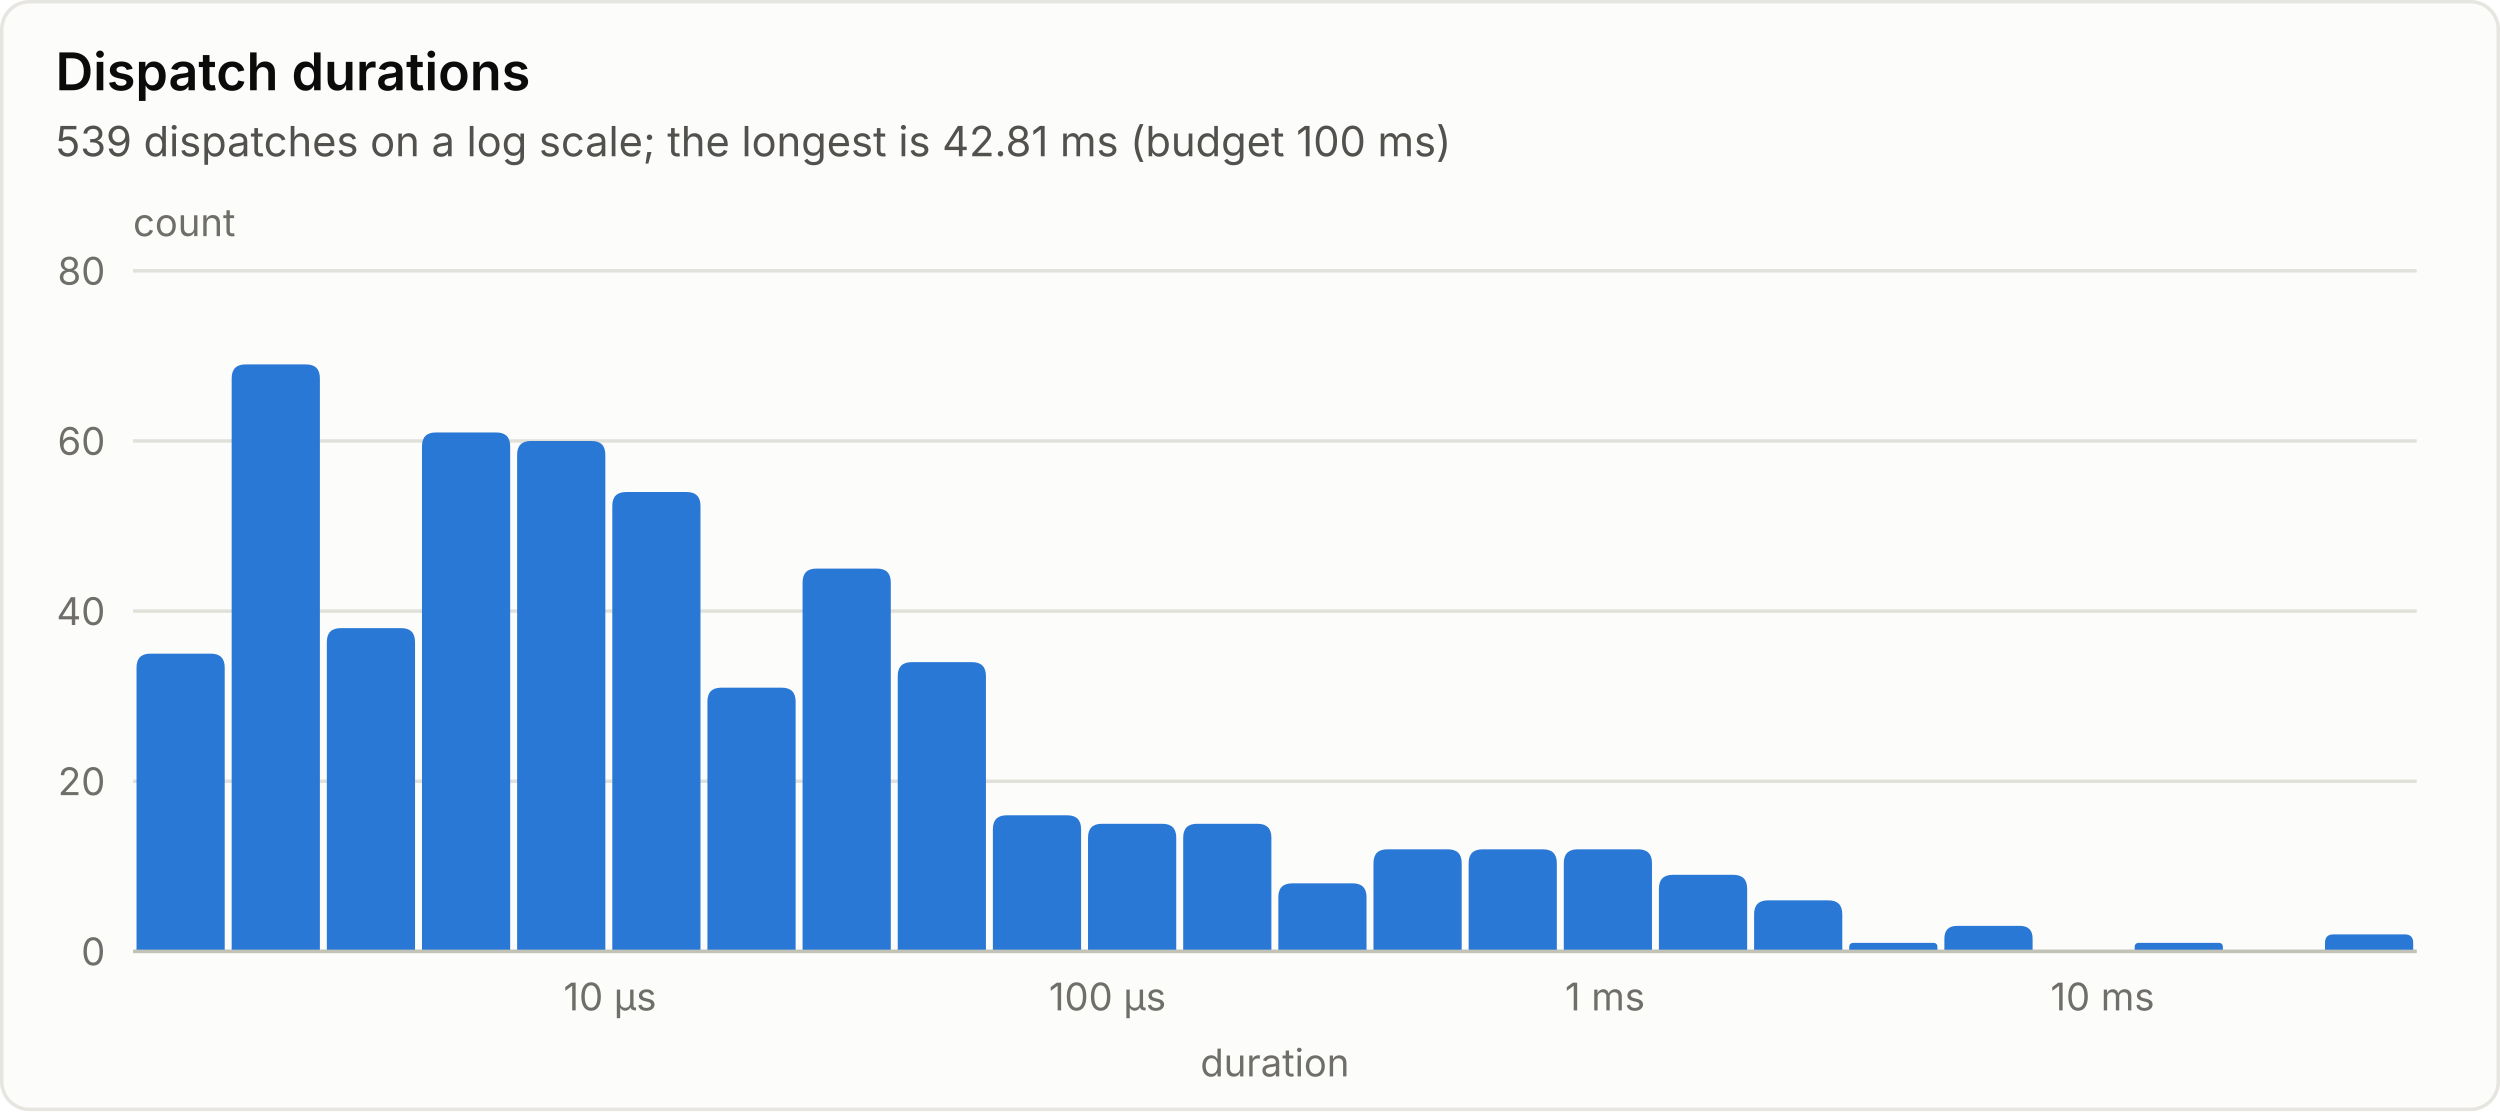
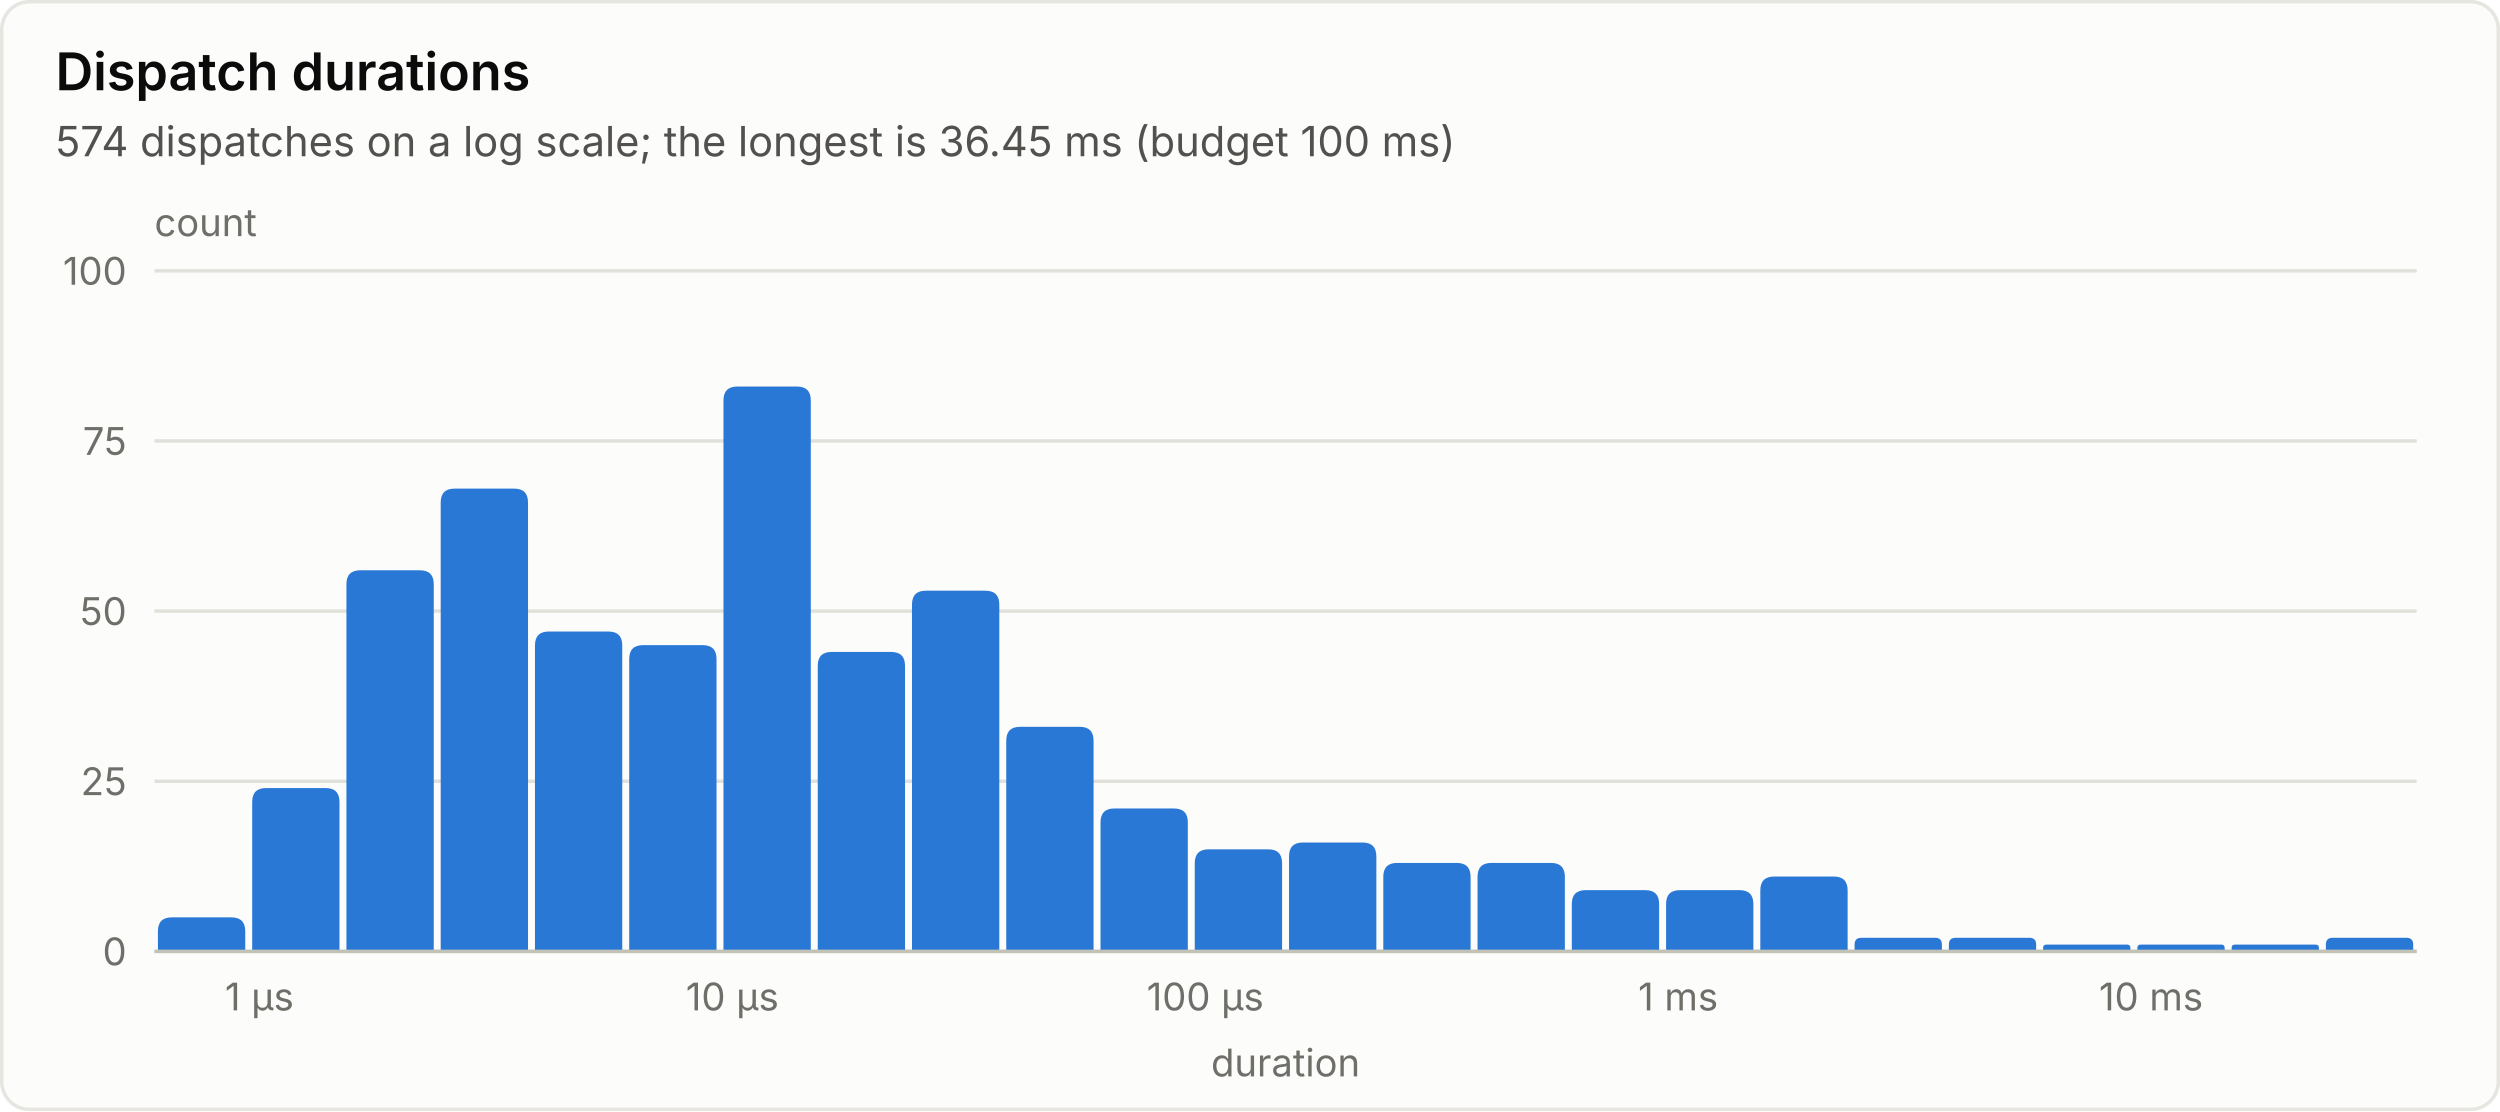
<svg xmlns="http://www.w3.org/2000/svg" width="720" height="320" viewBox="0 0 720 320" role="img" aria-labelledby="kernels-dispatch_hist-title kernels-dispatch_hist-desc">
  <style>text{font-family:system-ui,-apple-system,'Segoe UI',sans-serif}.line{fill:none;stroke-width:2;stroke-linejoin:round;stroke-linecap:round}.bg{fill:#fcfcfb}.frame{fill:none;stroke:#e6e5e0}.t1{fill:#0b0b0b}.t2{fill:#52514e}.t3{fill:#6f6e69}.grid{stroke:#e1e0d9}.axis{stroke:#c3c2b7}.ref{stroke:#52514e}.band{fill:#f0efec}.ring{stroke:#fcfcfb}.gap{stroke:#fcfcfb}.qx{fill:#f0efec}.qz{fill:#fcfcfb;stroke:#52514e}.emph{stroke:#52514e}.fn{fill:#a3a29c}.sn{stroke:#a3a29c}.f0{fill:#2a78d6}.s0{stroke:#2a78d6}.f1{fill:#eb6834}.s1{stroke:#eb6834}.f2{fill:#1baf7a}.s2{stroke:#1baf7a}.f3{fill:#eda100}.s3{stroke:#eda100}.f4{fill:#e87ba4}.s4{stroke:#e87ba4}.f5{fill:#008300}.s5{stroke:#008300}.f6{fill:#6250d6}.s6{stroke:#6250d6}.f7{fill:#e34948}.s7{stroke:#e34948}.q0{fill:#cde2fb}.q1{fill:#b7d3f6}.q2{fill:#9ec5f4}.q3{fill:#86b6ef}.q4{fill:#6da7ec}.q5{fill:#5598e7}.q6{fill:#3987e5}.q7{fill:#2a78d6}.q8{fill:#256abf}.q9{fill:#1c5cab}.q10{fill:#184f95}.q11{fill:#104281}.q12{fill:#0d366b}.fgood{fill:#0ca30c}.sgood{stroke:#0ca30c}.fwarn{fill:#fab219}.swarn{stroke:#fab219}.fserious{fill:#ec835a}.sserious{stroke:#ec835a}.fcrit{fill:#d03b3b}.scrit{stroke:#d03b3b}@media (prefers-color-scheme:dark){.bg{fill:#1a1a19}.frame{fill:none;stroke:#2c2c2a}.t1{fill:#f0efec}.t2{fill:#c3c2b7}.t3{fill:#898781}.grid{stroke:#2c2c2a}.axis{stroke:#383835}.ref{stroke:#c3c2b7}.band{fill:#242423}.ring{stroke:#1a1a19}.gap{stroke:#1a1a19}.qx{fill:#242423}.qz{fill:#1a1a19;stroke:#c3c2b7}.emph{stroke:#c3c2b7}.fn{fill:#6f6e69}.sn{stroke:#6f6e69}.f0{fill:#3987e5}.s0{stroke:#3987e5}.f1{fill:#d95926}.s1{stroke:#d95926}.f2{fill:#199e70}.s2{stroke:#199e70}.f3{fill:#c98500}.s3{stroke:#c98500}.f4{fill:#d55181}.s4{stroke:#d55181}.f5{fill:#008300}.s5{stroke:#008300}.f6{fill:#9085e9}.s6{stroke:#9085e9}.f7{fill:#e66767}.s7{stroke:#e66767}.q0{fill:#0d366b}.q1{fill:#104281}.q2{fill:#184f95}.q3{fill:#1c5cab}.q4{fill:#256abf}.q5{fill:#2a78d6}.q6{fill:#3987e5}.q7{fill:#5598e7}.q8{fill:#6da7ec}.q9{fill:#86b6ef}.q10{fill:#9ec5f4}.q11{fill:#b7d3f6}.q12{fill:#cde2fb}}</style>
  <rect class="bg" x="0" y="0" width="720" height="320" rx="8" />
  <rect class="frame" x="0.5" y="0.5" width="719" height="319" rx="8" />
  <text class="t1" x="16" y="26" font-size="15" font-weight="600">Dispatch durations</text>
-   <text class="t2" x="16" y="45" font-size="12">539 dispatches on a log scale; the longest is 42.81 ms (budget 100 ms)</text>
-   <line class="grid" x1="38.32" y1="274" x2="696" y2="274" stroke-width="1" />
-   <text class="t3" x="30.32" y="278" font-size="11" text-anchor="end">0</text>
-   <line class="grid" x1="38.32" y1="225" x2="696" y2="225" stroke-width="1" />
-   <text class="t3" x="30.32" y="229" font-size="11" text-anchor="end">20</text>
-   <line class="grid" x1="38.32" y1="176" x2="696" y2="176" stroke-width="1" />
-   <text class="t3" x="30.32" y="180" font-size="11" text-anchor="end">40</text>
-   <line class="grid" x1="38.32" y1="127" x2="696" y2="127" stroke-width="1" />
-   <text class="t3" x="30.32" y="131" font-size="11" text-anchor="end">60</text>
-   <line class="grid" x1="38.32" y1="78" x2="696" y2="78" stroke-width="1" />
-   <text class="t3" x="30.32" y="82" font-size="11" text-anchor="end">80</text>
-   <text class="t3" x="175.67" y="291" font-size="11" text-anchor="middle">10 µs</text>
-   <text class="t3" x="318.95" y="291" font-size="11" text-anchor="middle">100 µs</text>
-   <text class="t3" x="462.23" y="291" font-size="11" text-anchor="middle">1 ms</text>
-   <text class="t3" x="605.51" y="291" font-size="11" text-anchor="middle">10 ms</text>
-   <text class="t3" x="38.32" y="68" font-size="11" text-anchor="start">count</text>
-   <text class="t3" x="367.16" y="310" font-size="11" text-anchor="middle">duration</text>
-   <path class="f0" d="M39.32 274V192.25Q39.32 188.25 43.32 188.25H60.72Q64.72 188.25 64.72 192.25V274Z" />
-   <path class="f0" d="M66.72 274V108.95Q66.72 104.95 70.72 104.95H88.13Q92.13 104.95 92.13 108.95V274Z" />
-   <path class="f0" d="M94.13 274V184.9Q94.13 180.9 98.13 180.9H115.53Q119.53 180.9 119.53 184.9V274Z" />
-   <path class="f0" d="M121.53 274V128.55Q121.53 124.55 125.53 124.55H142.93Q146.93 124.55 146.93 128.55V274Z" />
-   <path class="f0" d="M148.93 274V131Q148.93 127 152.93 127H170.34Q174.34 127 174.34 131V274Z" />
-   <path class="f0" d="M176.34 274V145.7Q176.34 141.7 180.34 141.7H197.74Q201.74 141.7 201.74 145.7V274Z" />
-   <path class="f0" d="M203.74 274V202.05Q203.74 198.05 207.74 198.05H225.14Q229.14 198.05 229.14 202.05V274Z" />
-   <path class="f0" d="M231.14 274V167.75Q231.14 163.75 235.14 163.75H252.55Q256.55 163.75 256.55 167.75V274Z" />
-   <path class="f0" d="M258.55 274V194.7Q258.55 190.7 262.55 190.7H279.95Q283.95 190.7 283.95 194.7V274Z" />
-   <path class="f0" d="M285.95 274V238.8Q285.95 234.8 289.95 234.8H307.35Q311.35 234.8 311.35 238.8V274Z" />
-   <path class="f0" d="M313.35 274V241.25Q313.35 237.25 317.35 237.25H334.76Q338.76 237.25 338.76 241.25V274Z" />
-   <path class="f0" d="M340.76 274V241.25Q340.76 237.25 344.76 237.25H362.16Q366.16 237.25 366.16 241.25V274Z" />
-   <path class="f0" d="M368.16 274V258.4Q368.16 254.4 372.16 254.4H389.56Q393.56 254.4 393.56 258.4V274Z" />
-   <path class="f0" d="M395.56 274V248.6Q395.56 244.6 399.56 244.6H416.97Q420.97 244.6 420.97 248.6V274Z" />
-   <path class="f0" d="M422.97 274V248.6Q422.97 244.6 426.97 244.6H444.37Q448.37 244.6 448.37 248.6V274Z" />
-   <path class="f0" d="M450.37 274V248.6Q450.37 244.6 454.37 244.6H471.77Q475.77 244.6 475.77 248.6V274Z" />
-   <path class="f0" d="M477.77 274V255.95Q477.77 251.95 481.77 251.95H499.18Q503.18 251.95 503.18 255.95V274Z" />
-   <path class="f0" d="M505.18 274V263.3Q505.18 259.3 509.18 259.3H526.58Q530.58 259.3 530.58 263.3V274Z" />
-   <path class="f0" d="M532.58 274V272.78Q532.58 271.55 533.81 271.55H556.76Q557.98 271.55 557.98 272.78V274Z" />
-   <path class="f0" d="M559.98 274V270.33Q559.98 266.65 563.66 266.65H581.71Q585.39 266.65 585.39 270.33V274Z" />
-   <path class="f0" d="M614.79 274V272.78Q614.79 271.55 616.02 271.55H638.97Q640.19 271.55 640.19 272.78V274Z" />
-   <path class="f0" d="M669.6 274V271.55Q669.6 269.1 672.05 269.1H692.55Q695 269.1 695 271.55V274Z" />
-   <line class="axis" x1="38.32" y1="274" x2="696" y2="274" stroke-width="1" />
+   <text class="t2" x="16" y="45" font-size="12">574 dispatches on a log scale; the longest is 36.45 ms (budget 100 ms)</text>
+   <line class="grid" x1="44.48" y1="274" x2="696" y2="274" stroke-width="1" />
+   <text class="t3" x="36.48" y="278" font-size="11" text-anchor="end">0</text>
+   <line class="grid" x1="44.48" y1="225" x2="696" y2="225" stroke-width="1" />
+   <text class="t3" x="36.48" y="229" font-size="11" text-anchor="end">25</text>
+   <line class="grid" x1="44.48" y1="176" x2="696" y2="176" stroke-width="1" />
+   <text class="t3" x="36.48" y="180" font-size="11" text-anchor="end">50</text>
+   <line class="grid" x1="44.48" y1="127" x2="696" y2="127" stroke-width="1" />
+   <text class="t3" x="36.48" y="131" font-size="11" text-anchor="end">75</text>
+   <line class="grid" x1="44.48" y1="78" x2="696" y2="78" stroke-width="1" />
+   <text class="t3" x="36.48" y="82" font-size="11" text-anchor="end">100</text>
+   <text class="t3" x="74.7" y="291" font-size="11" text-anchor="middle">1 µs</text>
+   <text class="t3" x="210.9" y="291" font-size="11" text-anchor="middle">10 µs</text>
+   <text class="t3" x="347.1" y="291" font-size="11" text-anchor="middle">100 µs</text>
+   <text class="t3" x="483.29" y="291" font-size="11" text-anchor="middle">1 ms</text>
+   <text class="t3" x="619.49" y="291" font-size="11" text-anchor="middle">10 ms</text>
+   <text class="t3" x="44.48" y="68" font-size="11" text-anchor="start">count</text>
+   <text class="t3" x="370.24" y="310" font-size="11" text-anchor="middle">duration</text>
+   <path class="f0" d="M45.48 274V268.2Q45.48 264.2 49.48 264.2H66.63Q70.63 264.2 70.63 268.2V274Z" />
+   <path class="f0" d="M72.63 274V230.96Q72.63 226.96 76.63 226.96H93.77Q97.77 226.96 97.77 230.96V274Z" />
+   <path class="f0" d="M99.77 274V168.24Q99.77 164.24 103.77 164.24H120.92Q124.92 164.24 124.92 168.24V274Z" />
+   <path class="f0" d="M126.92 274V144.72Q126.92 140.72 130.92 140.72H148.07Q152.07 140.72 152.07 144.72V274Z" />
+   <path class="f0" d="M154.07 274V185.88Q154.07 181.88 158.07 181.88H175.21Q179.21 181.88 179.21 185.88V274Z" />
+   <path class="f0" d="M181.21 274V189.8Q181.21 185.8 185.21 185.8H202.36Q206.36 185.8 206.36 189.8V274Z" />
+   <path class="f0" d="M208.36 274V115.32Q208.36 111.32 212.36 111.32H229.51Q233.51 111.32 233.51 115.32V274Z" />
+   <path class="f0" d="M235.51 274V191.76Q235.51 187.76 239.51 187.76H256.65Q260.65 187.76 260.65 191.76V274Z" />
+   <path class="f0" d="M262.65 274V174.12Q262.65 170.12 266.65 170.12H283.8Q287.8 170.12 287.8 174.12V274Z" />
+   <path class="f0" d="M289.8 274V213.32Q289.8 209.32 293.8 209.32H310.95Q314.95 209.32 314.95 213.32V274Z" />
+   <path class="f0" d="M316.95 274V236.84Q316.95 232.84 320.95 232.84H338.09Q342.09 232.84 342.09 236.84V274Z" />
+   <path class="f0" d="M344.09 274V248.6Q344.09 244.6 348.09 244.6H365.24Q369.24 244.6 369.24 248.6V274Z" />
+   <path class="f0" d="M371.24 274V246.64Q371.24 242.64 375.24 242.64H392.39Q396.39 242.64 396.39 246.64V274Z" />
+   <path class="f0" d="M398.39 274V252.52Q398.39 248.52 402.39 248.52H419.53Q423.53 248.52 423.53 252.52V274Z" />
+   <path class="f0" d="M425.53 274V252.52Q425.53 248.52 429.53 248.52H446.68Q450.68 248.52 450.68 252.52V274Z" />
+   <path class="f0" d="M452.68 274V260.36Q452.68 256.36 456.68 256.36H473.83Q477.83 256.36 477.83 260.36V274Z" />
+   <path class="f0" d="M479.83 274V260.36Q479.83 256.36 483.83 256.36H500.97Q504.97 256.36 504.97 260.36V274Z" />
+   <path class="f0" d="M506.97 274V256.44Q506.97 252.44 510.97 252.44H528.12Q532.12 252.44 532.12 256.44V274Z" />
+   <path class="f0" d="M534.12 274V272.04Q534.12 270.08 536.08 270.08H557.31Q559.27 270.08 559.27 272.04V274Z" />
+   <path class="f0" d="M561.27 274V272.04Q561.27 270.08 563.23 270.08H584.45Q586.41 270.08 586.41 272.04V274Z" />
+   <path class="f0" d="M588.41 274V273.02Q588.41 272.04 589.39 272.04H612.58Q613.56 272.04 613.56 273.02V274Z" />
+   <path class="f0" d="M615.56 274V273.02Q615.56 272.04 616.54 272.04H639.73Q640.71 272.04 640.71 273.02V274Z" />
+   <path class="f0" d="M642.71 274V273.02Q642.71 272.04 643.69 272.04H666.87Q667.85 272.04 667.85 273.02V274Z" />
+   <path class="f0" d="M669.85 274V272.04Q669.85 270.08 671.81 270.08H693.04Q695 270.08 695 272.04V274Z" />
+   <line class="axis" x1="44.48" y1="274" x2="696" y2="274" stroke-width="1" />
</svg>
